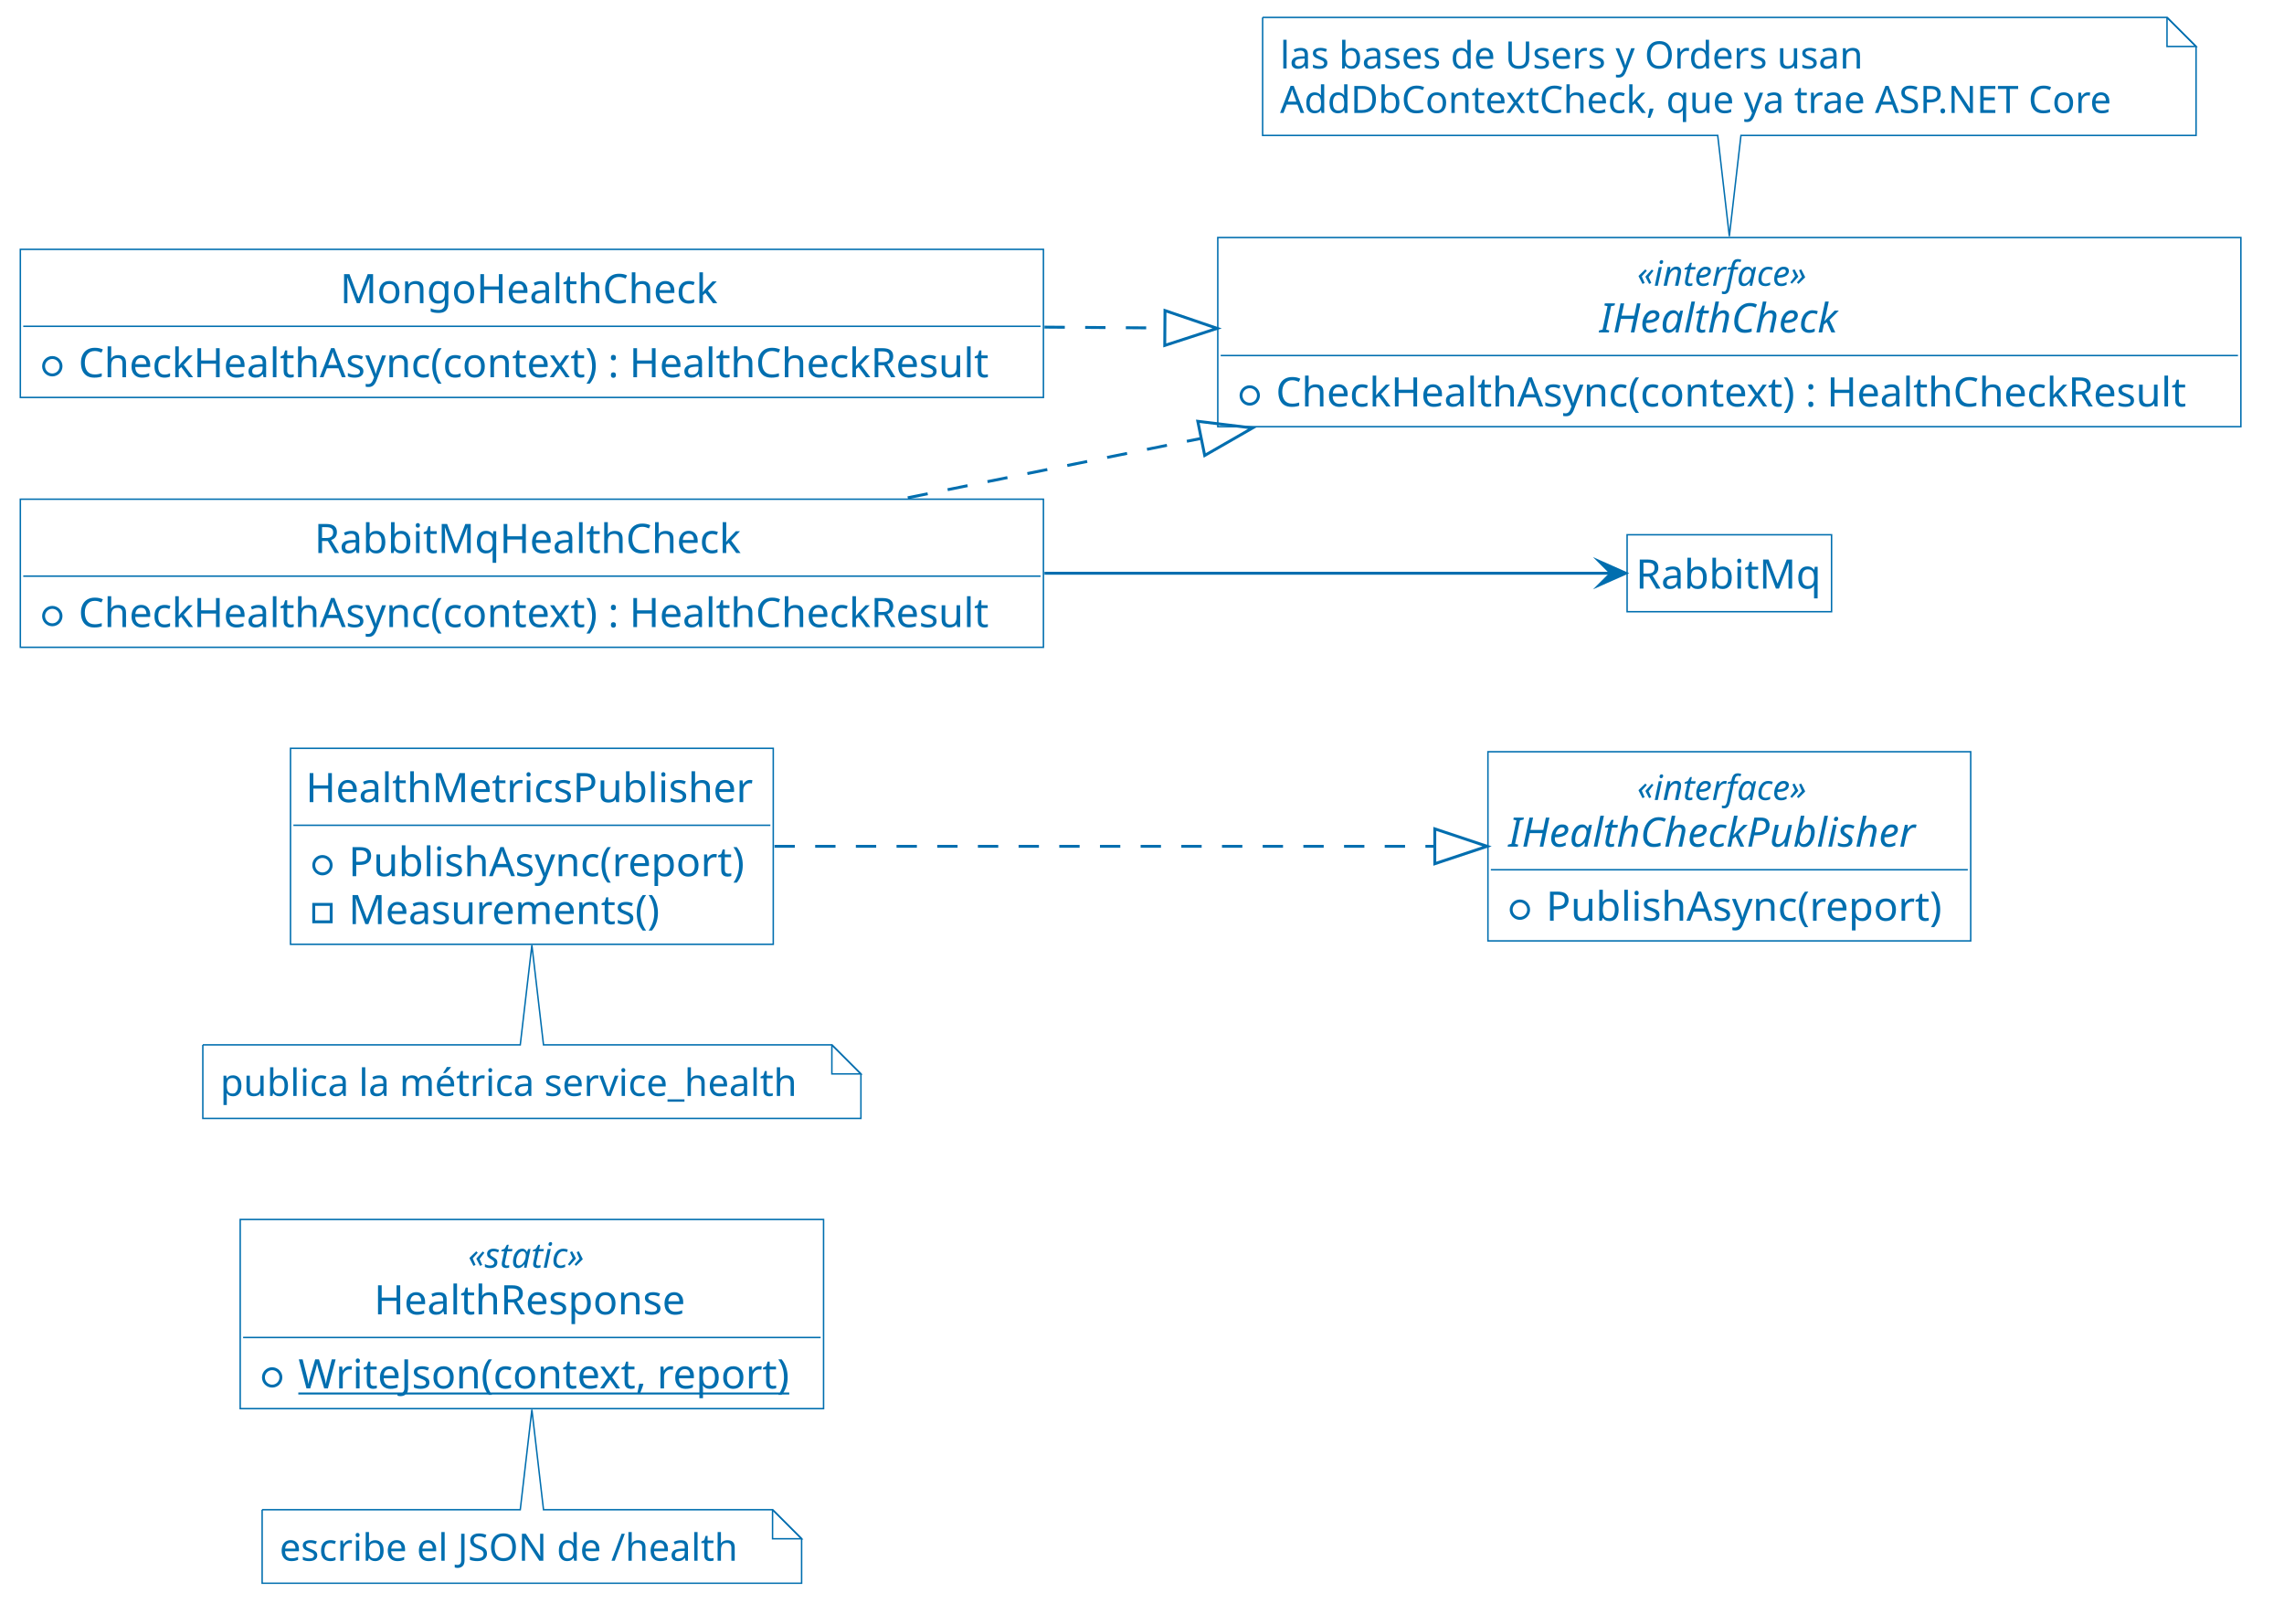
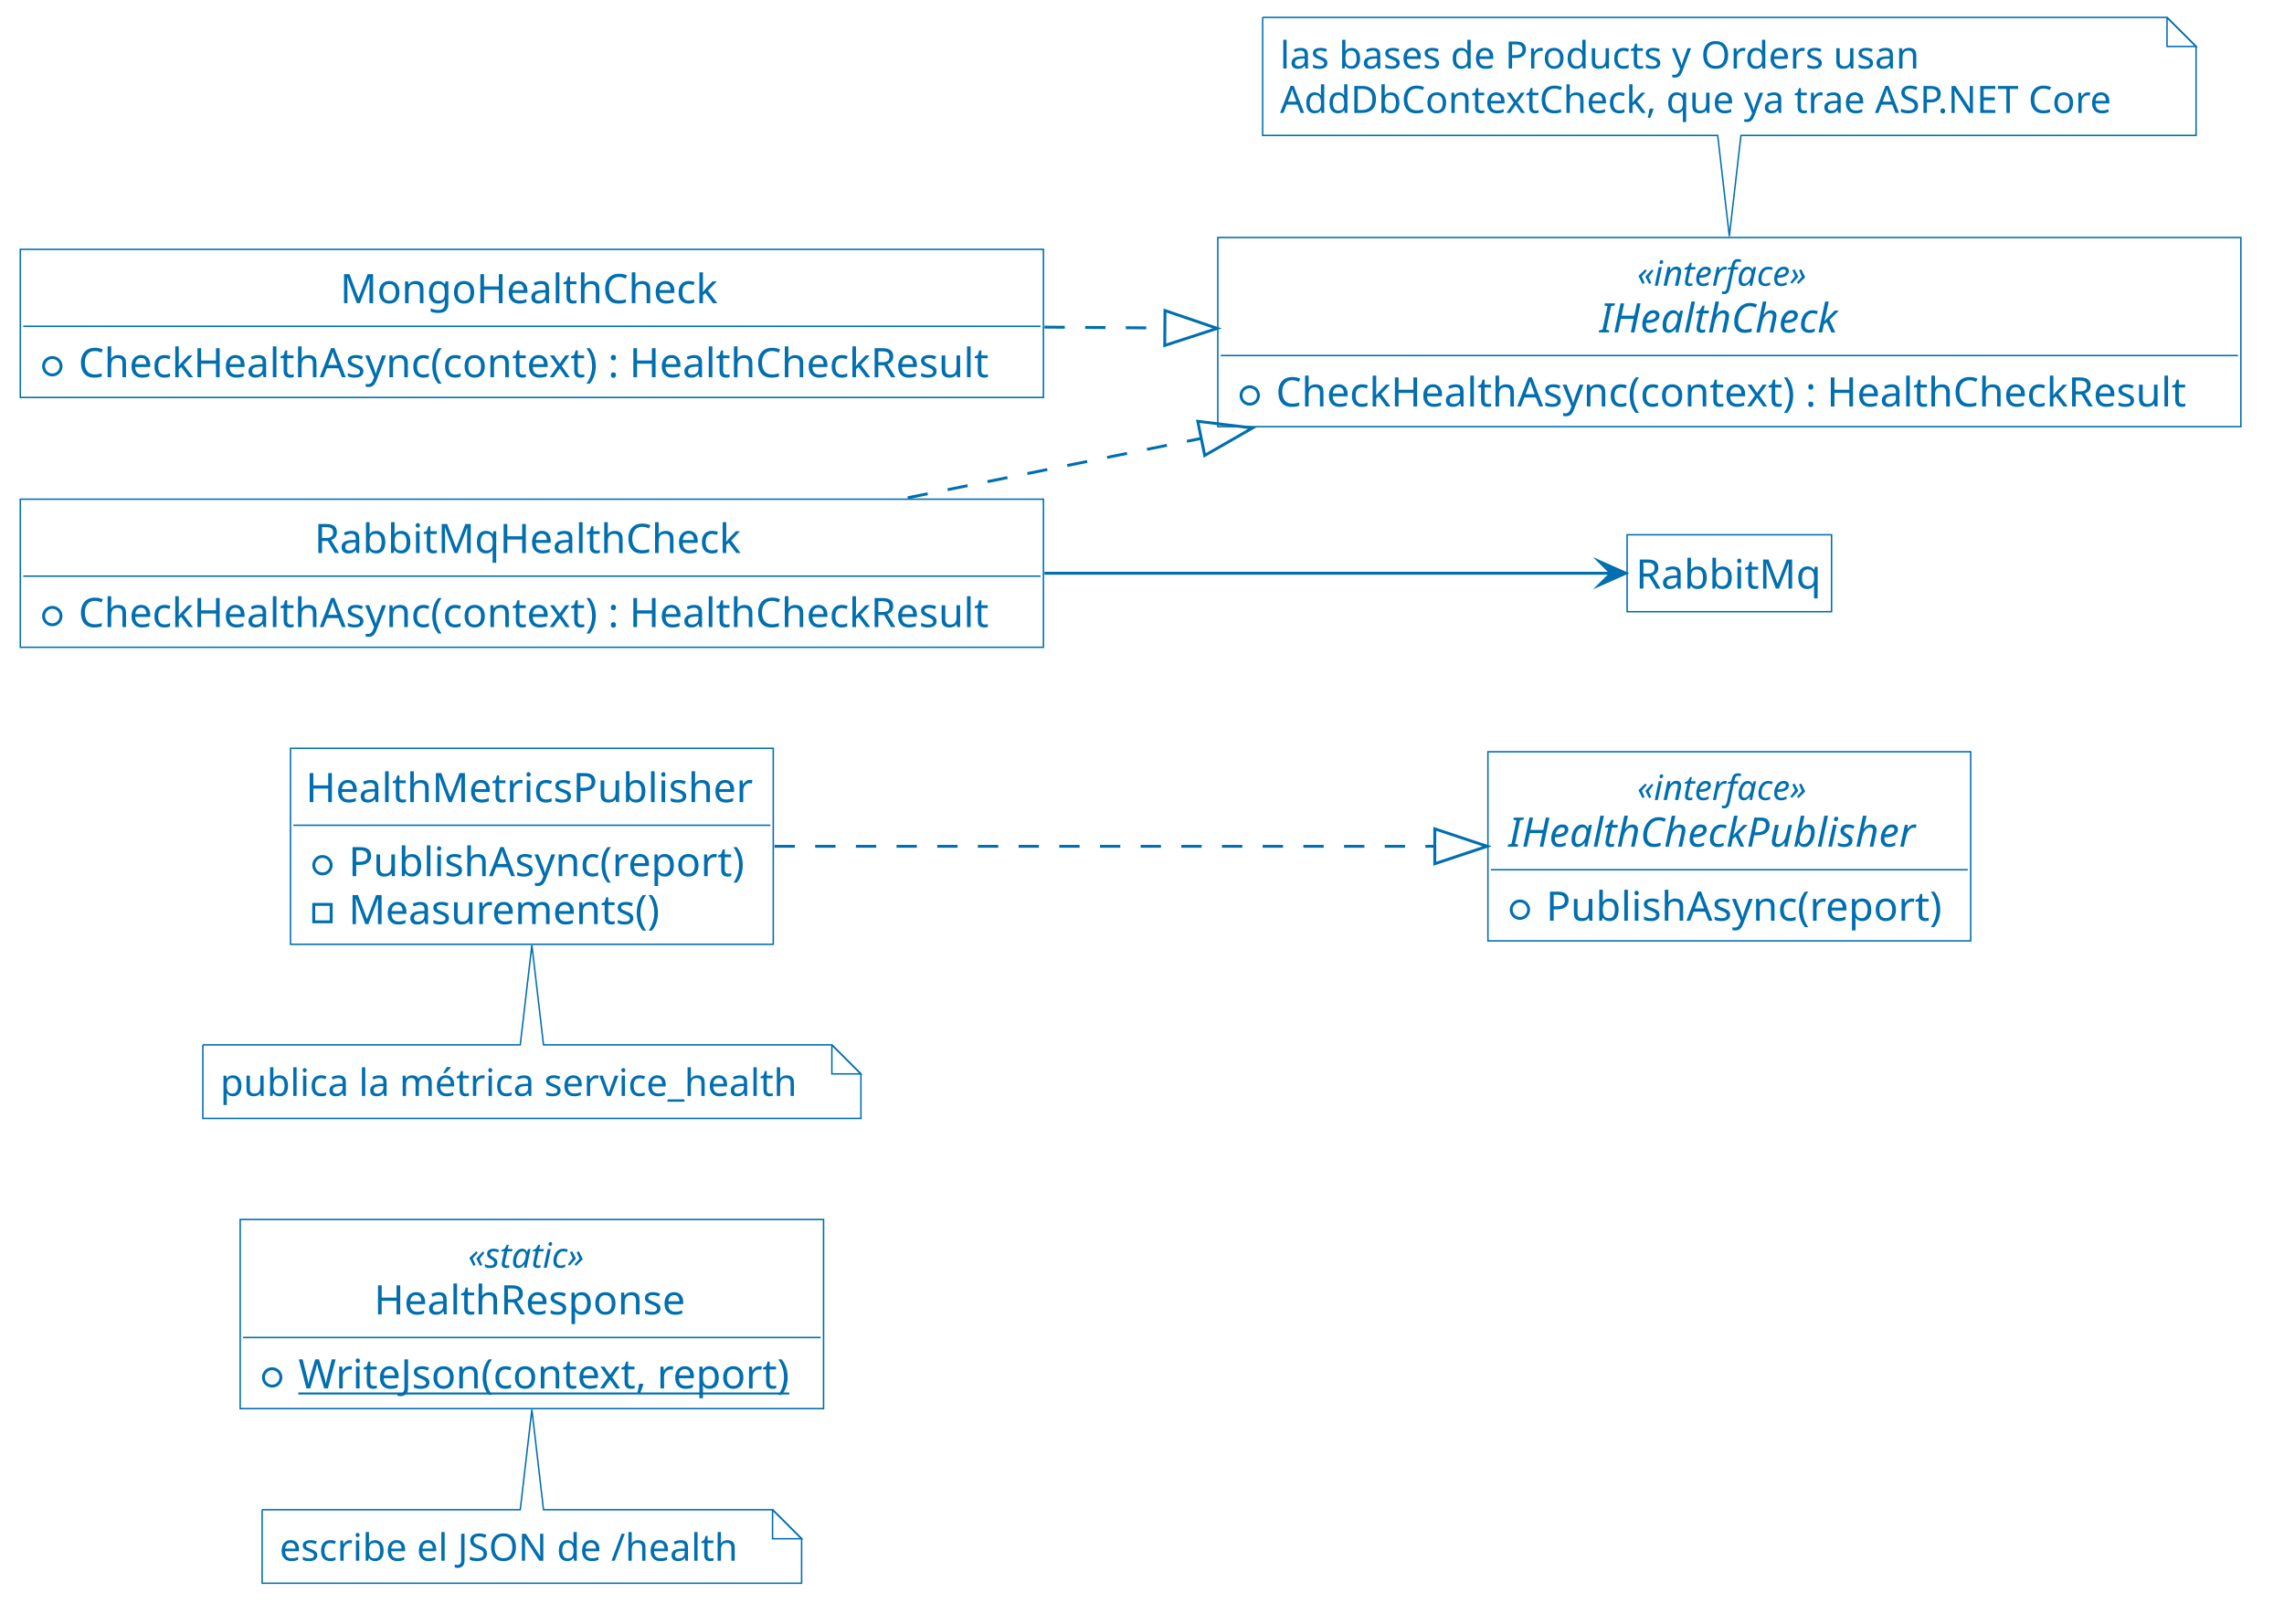
<svg xmlns="http://www.w3.org/2000/svg" version="1.1" data-diagram-type="CLASS" style="width:786px;height:559px;" width="786px" height="559px" viewBox="0 0 786 559" zoomAndPan="magnify" preserveAspectRatio="none" contentStyleType="text/css">
  <defs />
  <g font-family="sans-serif" lengthAdjust="spacing">
    <g class="entity" data-qualified-name="IHealthCheck" id="ent0001" data-source-line="5">
      <rect x="419.08" y="81.76" width="352.081" height="65.109" fill="none" style="stroke:#006EAF;stroke-width:0.5;" />
      <text x="563.398" y="98.362" fill="#006EAF" font-size="12" textLength="63.445" font-style="italic">«interface»</text>
      <text x="550.444" y="114.428" fill="#006EAF" font-size="14" textLength="89.353" font-style="italic">IHealthCheck</text>
      <line x1="420.08" y1="122.381" x2="770.161" y2="122.381" style="stroke:#006EAF;stroke-width:0.5;" />
      <g data-visibility-modifier="PUBLIC_METHOD">
        <ellipse cx="430.08" cy="136.125" rx="3" ry="3" fill="none" style="stroke:#006EAF;stroke-width:1;" />
      </g>
      <text x="439.08" y="139.916" fill="#006EAF" font-size="14" textLength="326.081">CheckHealthAsync(context) : HealthCheckResult</text>
    </g>
    <g class="entity" data-qualified-name="IHealthCheckPublisher" id="ent0002" data-source-line="8">
      <rect x="512.05" y="258.76" width="166.137" height="65.109" fill="none" style="stroke:#006EAF;stroke-width:0.5;" />
      <text x="563.396" y="275.362" fill="#006EAF" font-size="12" textLength="63.445" font-style="italic">«interface»</text>
      <text x="519.099" y="291.428" fill="#006EAF" font-size="14" textLength="152.038" font-style="italic">IHealthCheckPublisher</text>
      <line x1="513.05" y1="299.381" x2="677.187" y2="299.381" style="stroke:#006EAF;stroke-width:0.5;" />
      <g data-visibility-modifier="PUBLIC_METHOD">
        <ellipse cx="523.05" cy="313.125" rx="3" ry="3" fill="none" style="stroke:#006EAF;stroke-width:1;" />
      </g>
      <text x="532.05" y="316.916" fill="#006EAF" font-size="14" textLength="140.137">PublishAsync(report)</text>
    </g>
    <g class="entity" data-qualified-name="RabbitMqHealthCheck" id="ent0003" data-source-line="11">
      <rect x="7" y="171.83" width="352.081" height="50.977" fill="none" style="stroke:#006EAF;stroke-width:0.5;" />
      <text x="108.201" y="190.365" fill="#006EAF" font-size="14" textLength="149.68">RabbitMqHealthCheck</text>
      <line x1="8" y1="198.318" x2="358.081" y2="198.318" style="stroke:#006EAF;stroke-width:0.5;" />
      <g data-visibility-modifier="PUBLIC_METHOD">
        <ellipse cx="18" cy="212.062" rx="3" ry="3" fill="none" style="stroke:#006EAF;stroke-width:1;" />
      </g>
      <text x="27" y="215.853" fill="#006EAF" font-size="14" textLength="326.081">CheckHealthAsync(context) : HealthCheckResult</text>
    </g>
    <g class="entity" data-qualified-name="MongoHealthCheck" id="ent0004" data-source-line="14">
      <rect x="7" y="85.83" width="352.081" height="50.977" fill="none" style="stroke:#006EAF;stroke-width:0.5;" />
      <text x="117.043" y="104.365" fill="#006EAF" font-size="14" textLength="131.995">MongoHealthCheck</text>
      <line x1="8" y1="112.318" x2="358.081" y2="112.318" style="stroke:#006EAF;stroke-width:0.5;" />
      <g data-visibility-modifier="PUBLIC_METHOD">
        <ellipse cx="18" cy="126.062" rx="3" ry="3" fill="none" style="stroke:#006EAF;stroke-width:1;" />
      </g>
      <text x="27" y="129.853" fill="#006EAF" font-size="14" textLength="326.081">CheckHealthAsync(context) : HealthCheckResult</text>
    </g>
    <g class="entity" data-qualified-name="HealthMetricsPublisher" id="ent0005" data-source-line="17">
      <rect x="99.97" y="257.58" width="166.137" height="67.465" fill="none" style="stroke:#006EAF;stroke-width:0.5;" />
      <text x="105.211" y="276.115" fill="#006EAF" font-size="14" textLength="155.654">HealthMetricsPublisher</text>
      <line x1="100.97" y1="284.068" x2="265.107" y2="284.068" style="stroke:#006EAF;stroke-width:0.5;" />
      <g data-visibility-modifier="PUBLIC_METHOD">
        <ellipse cx="110.97" cy="297.812" rx="3" ry="3" fill="none" style="stroke:#006EAF;stroke-width:1;" />
      </g>
      <text x="119.97" y="301.603" fill="#006EAF" font-size="14" textLength="140.137">PublishAsync(report)</text>
      <g data-visibility-modifier="PRIVATE_METHOD">
        <rect x="107.97" y="311.301" width="6" height="6" fill="none" style="stroke:#006EAF;stroke-width:1;" />
      </g>
      <text x="119.97" y="318.092" fill="#006EAF" font-size="14" textLength="107.98">Measurements()</text>
    </g>
    <g class="entity" data-qualified-name="HealthResponse" id="ent0006" data-source-line="21">
      <rect x="82.66" y="419.76" width="200.754" height="65.109" fill="none" style="stroke:#006EAF;stroke-width:0.5;" />
      <text x="161.082" y="436.362" fill="#006EAF" font-size="12" textLength="43.91" font-style="italic">«static»</text>
      <text x="128.729" y="452.428" fill="#006EAF" font-size="14" textLength="108.616">HealthResponse</text>
      <line x1="83.66" y1="460.381" x2="282.414" y2="460.381" style="stroke:#006EAF;stroke-width:0.5;" />
      <g data-visibility-modifier="PUBLIC_METHOD">
        <ellipse cx="93.66" cy="474.125" rx="3" ry="3" fill="none" style="stroke:#006EAF;stroke-width:1;" />
      </g>
      <text x="102.66" y="477.916" fill="#006EAF" font-size="14" textLength="174.754" text-decoration="underline">WriteJson(context, report)</text>
    </g>
    <g class="entity" data-qualified-name="RabbitMq" id="ent0007" data-source-line="24">
      <rect x="559.94" y="184.07" width="70.36" height="26.488" fill="none" style="stroke:#006EAF;stroke-width:0.5;" />
      <text x="562.94" y="202.605" fill="#006EAF" font-size="14" textLength="64.36">RabbitMq</text>
    </g>
    <g class="entity" data-qualified-name="GMN12" id="ent0013" data-source-line="31">
      <path d="M90.21,519.66 L90.21,544.971 A0,0 0 0 0 90.21,544.971 L275.862,544.971 A0,0 0 0 0 275.862,544.971 L275.862,529.66 L265.862,519.66 L187.04,519.66 L183.04,485.23 L179.04,519.66 L90.21,519.66 A0,0 0 0 0 90.21,519.66" style="stroke:#006EAF;stroke-width:0.5;" fill="none" />
      <path d="M265.862,519.66 L265.862,529.66 L275.862,529.66 L265.862,519.66" style="stroke:#006EAF;stroke-width:0.5;" fill="none" />
      <text x="96.21" y="537.228" fill="#006EAF" font-size="13" textLength="164.652">escribe el JSON de /health</text>
    </g>
    <g class="entity" data-qualified-name="GMN15" id="ent0016" data-source-line="32">
      <path d="M69.8,359.66 L69.8,384.971 A0,0 0 0 0 69.8,384.971 L296.274,384.971 A0,0 0 0 0 296.274,384.971 L296.274,369.66 L286.274,359.66 L187.04,359.66 L183.04,325.33 L179.04,359.66 L69.8,359.66 A0,0 0 0 0 69.8,359.66" style="stroke:#006EAF;stroke-width:0.5;" fill="none" />
      <path d="M286.274,359.66 L286.274,369.66 L296.274,369.66 L286.274,359.66" style="stroke:#006EAF;stroke-width:0.5;" fill="none" />
      <text x="75.8" y="377.228" fill="#006EAF" font-size="13" textLength="205.474">publica la métrica service_health</text>
    </g>
    <g class="entity" data-qualified-name="GMN18" id="ent0019" data-source-line="33">
      <path d="M434.51,6 L434.51,46.621 A0,0 0 0 0 434.51,46.621 L591.12,46.621 L595.12,81.31 L599.12,46.621 L755.741,46.621 A0,0 0 0 0 755.741,46.621 L755.741,16 L745.741,6 L434.51,6 A0,0 0 0 0 434.51,6" style="stroke:#006EAF;stroke-width:0.5;" fill="none" />
      <path d="M745.741,6 L745.741,16 L755.741,16 L745.741,6" style="stroke:#006EAF;stroke-width:0.5;" fill="none" />
-       <text x="440.51" y="23.568" fill="#006EAF" font-size="13" textLength="207.873">las bases de Users y Orders usan</text>
+       <text x="440.51" y="23.568" fill="#006EAF" font-size="13" textLength="227.938">las bases de Products y Orders usan</text>
      <text x="440.51" y="38.879" fill="#006EAF" font-size="13" textLength="300.231">AddDbContextCheck, que ya trae ASP.NET Core</text>
    </g>
    <g class="link" data-entity-1="ent0003" data-entity-2="ent0001" id="lnk8" data-source-line="26" data-link-type="extension">
      <path d="M312.39,171.34 C349.98,163.73 373.948,158.884 413.388,150.894" style="stroke:#006EAF;stroke-width:1;stroke-dasharray:7,7;" fill="none" id="RabbitMqHealthCheck-to-IHealthCheck" codeLine="26" />
      <polygon points="431.03,147.32,412.197,145.013,414.58,156.774,431.03,147.32" fill="none" style="stroke:#006EAF;stroke-width:1;stroke-linejoin:miter;stroke-miterlimit:10;" />
    </g>
    <g class="link" data-entity-1="ent0004" data-entity-2="ent0001" id="lnk9" data-source-line="27" data-link-type="extension">
      <path d="M359.44,112.6 C379.13,112.74 381.19,112.762 400.87,112.902" style="stroke:#006EAF;stroke-width:1;stroke-dasharray:7,7;" fill="none" id="MongoHealthCheck-to-IHealthCheck" codeLine="27" />
      <polygon points="418.87,113.03,400.913,106.902,400.828,118.902,418.87,113.03" fill="none" style="stroke:#006EAF;stroke-width:1;stroke-linejoin:miter;stroke-miterlimit:10;" />
    </g>
    <g class="link" data-entity-1="ent0005" data-entity-2="ent0002" id="lnk10" data-source-line="28" data-link-type="extension">
      <path d="M266.53,291.31 C337.87,291.31 422.46,291.31 493.76,291.31" style="stroke:#006EAF;stroke-width:1;stroke-dasharray:7,7;" fill="none" id="HealthMetricsPublisher-to-IHealthCheckPublisher" codeLine="28" />
      <polygon points="511.76,291.31,493.76,285.31,493.76,297.31,511.76,291.31" fill="none" style="stroke:#006EAF;stroke-width:1;stroke-linejoin:miter;stroke-miterlimit:10;" />
    </g>
    <g class="link" data-entity-1="ent0003" data-entity-2="ent0007" id="lnk11" data-source-line="29" data-link-type="dependency">
      <path d="M359.44,197.31 C434.49,197.31 509.95,197.31 554.46,197.31" style="stroke:#006EAF;stroke-width:1;" fill="none" id="RabbitMqHealthCheck-to-RabbitMq" codeLine="29" />
      <polygon points="559.46,197.31,550.46,193.31,554.46,197.31,550.46,201.31,559.46,197.31" fill="#006EAF" style="stroke:#006EAF;stroke-width:1;stroke-linejoin:miter;stroke-miterlimit:10;" />
    </g>
  </g>
</svg>
